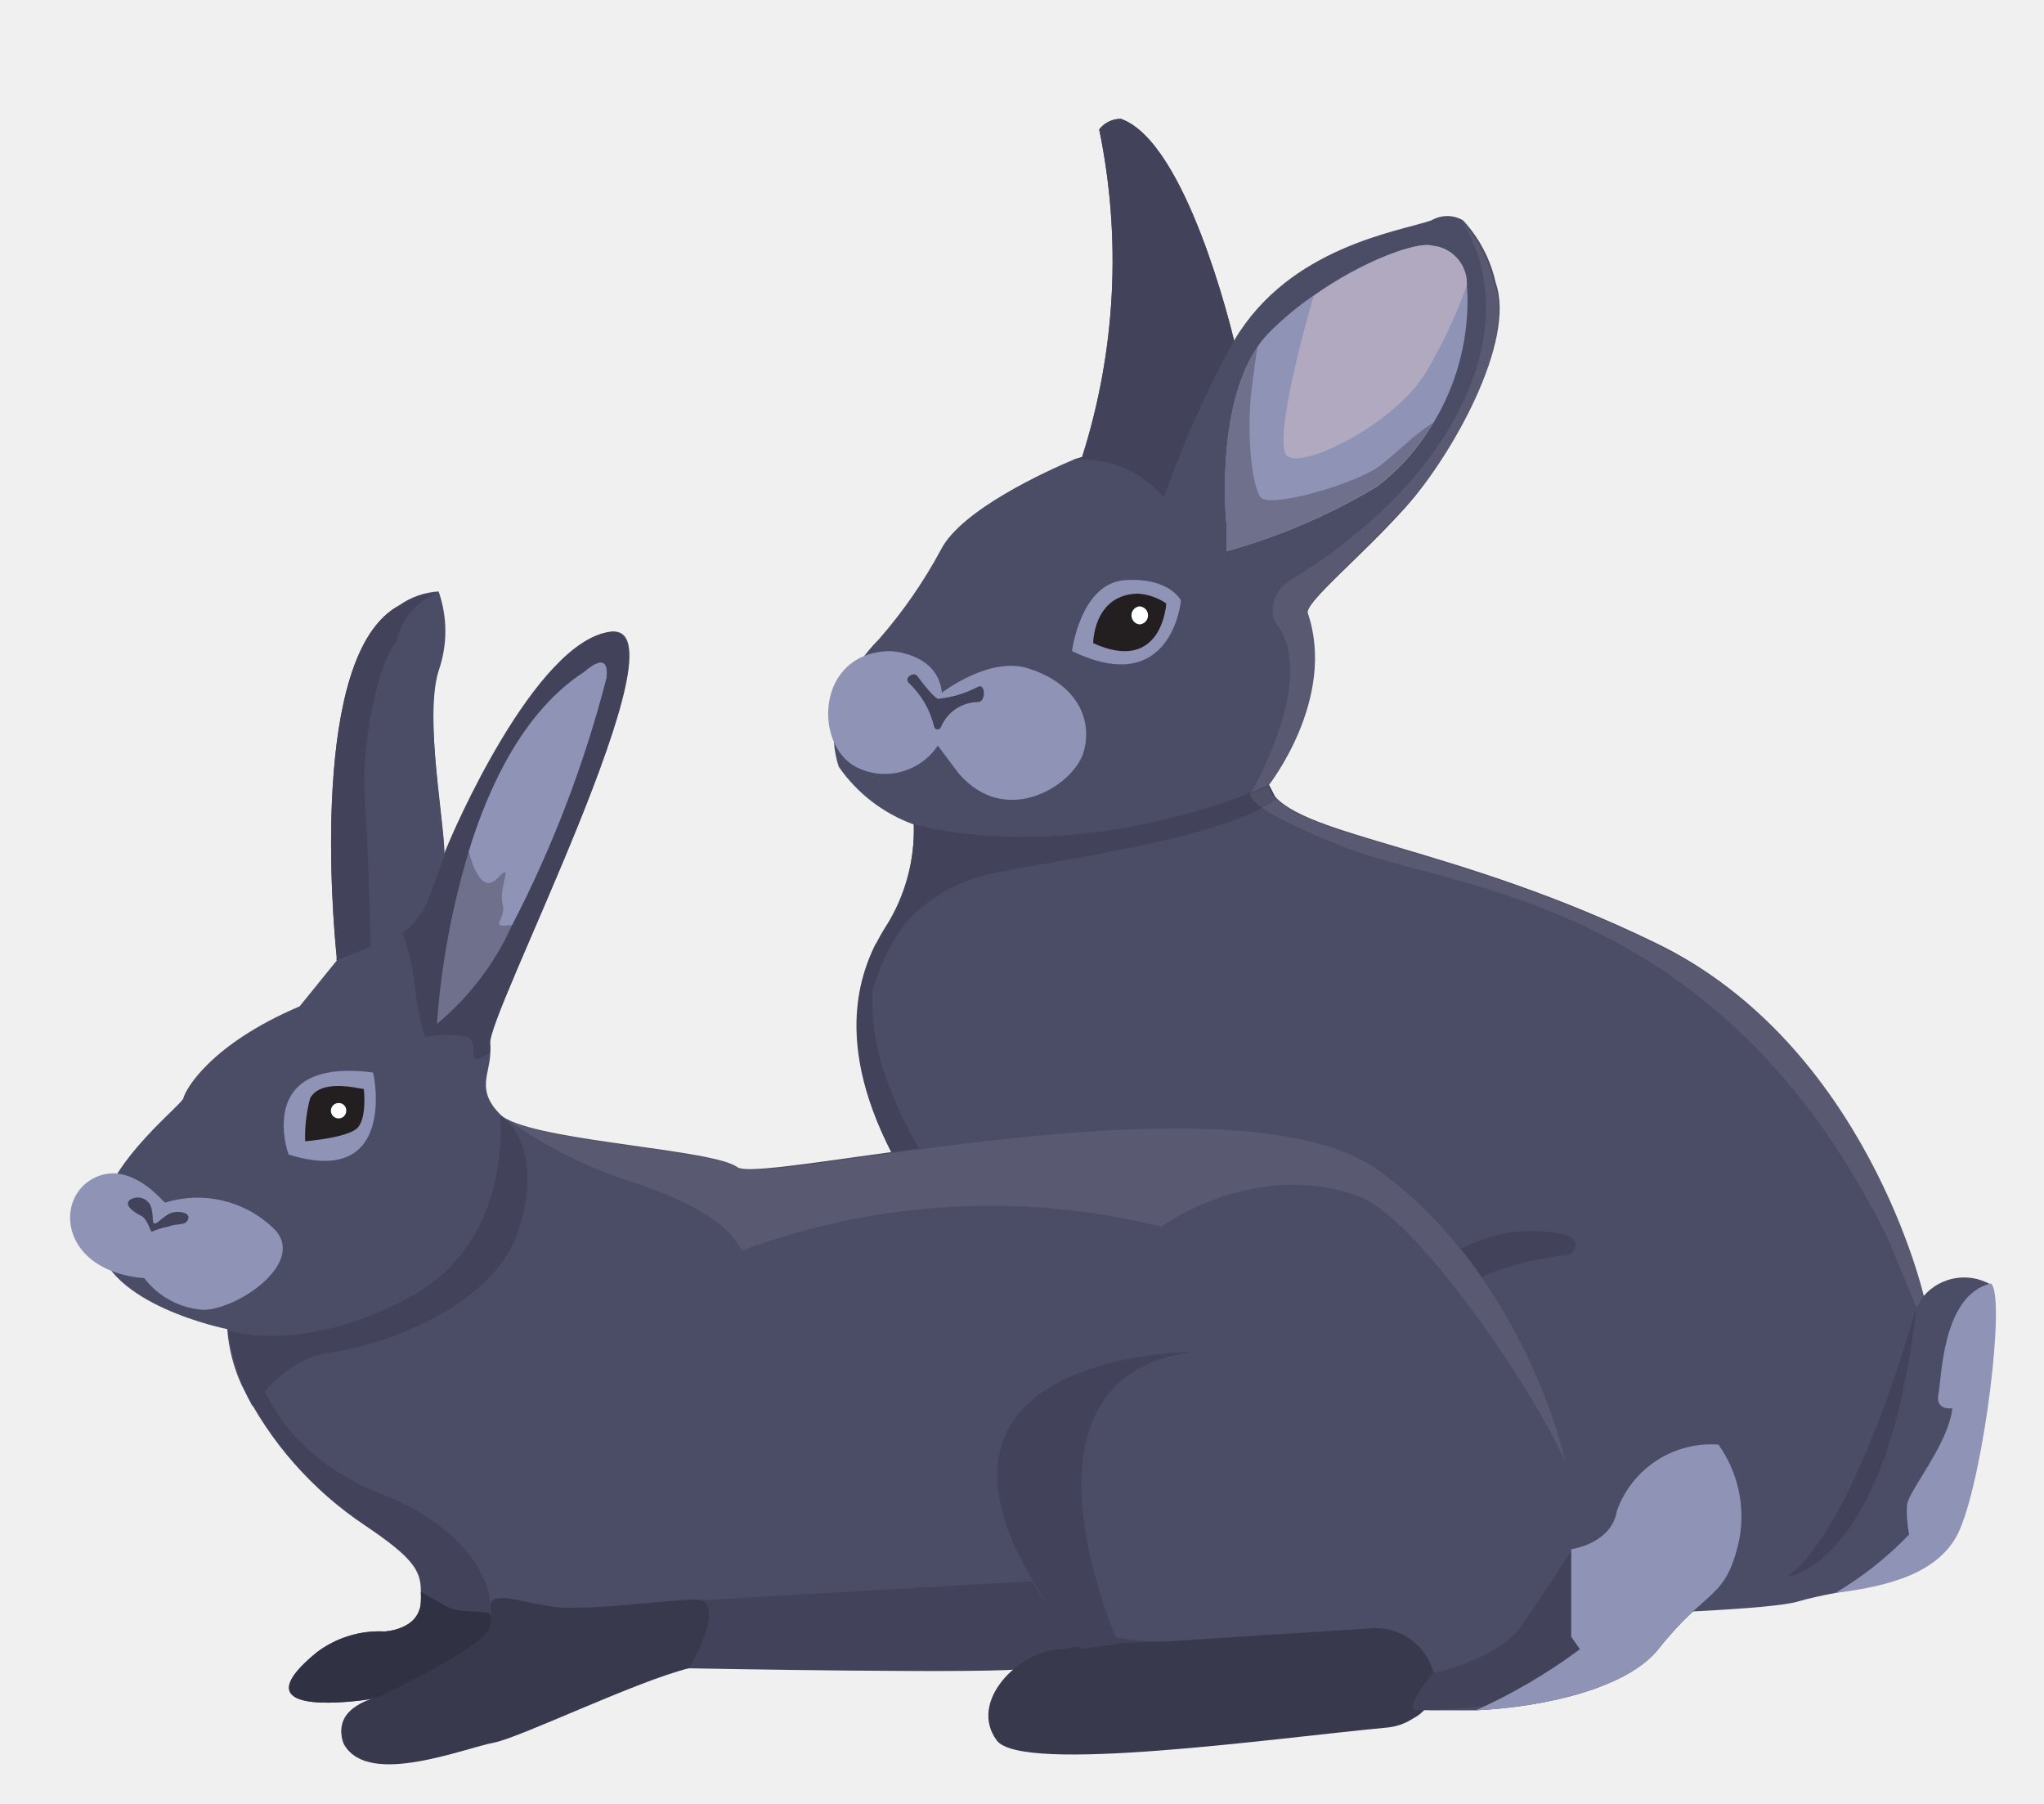
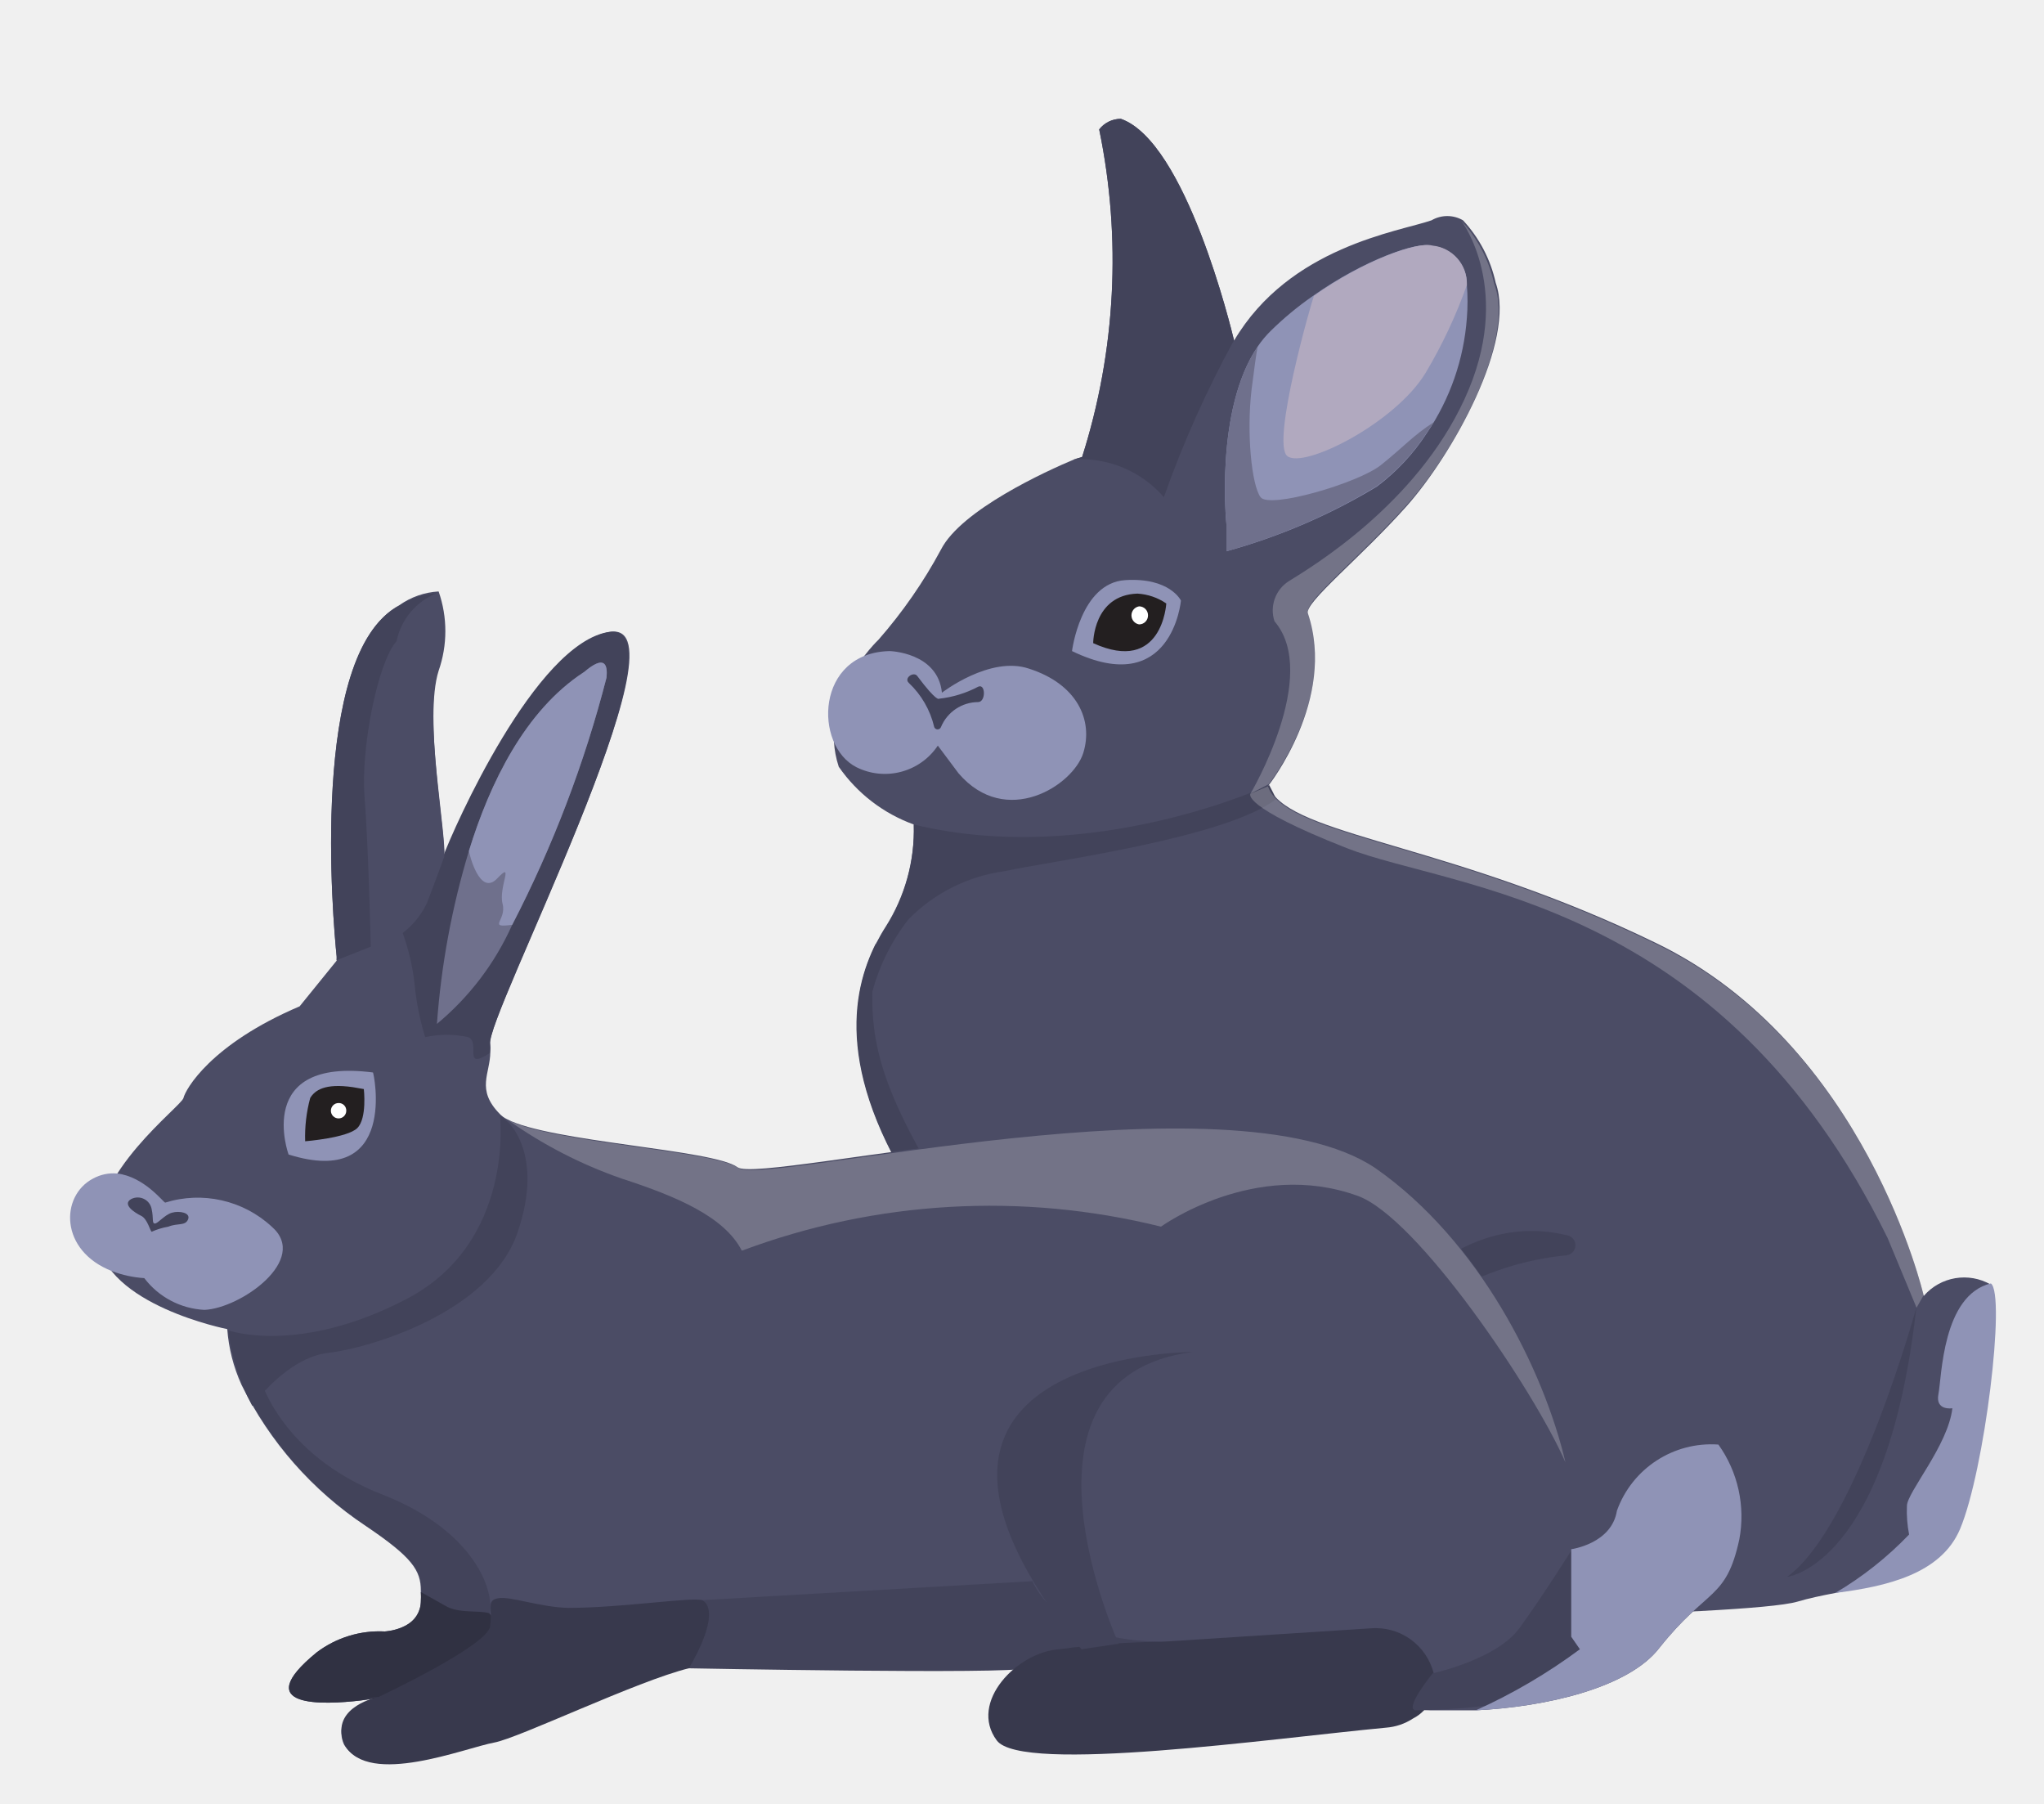
- <svg xmlns="http://www.w3.org/2000/svg" width="85" height="75" viewBox="0 0 85 75">
-   <g style="isolation:isolate">
-     <path d="M81.42,63.55c-.79,1.88-3.12,2.29-5.1,2.68h0c-.57.11-1.1.22-1.57.36-2.09.62-20,.82-20,.82l-.91.12c-.39.82-2,1.84-4.41,1.84s-2.33-1.17-2.33-1.17a4.57,4.57,0,0,1-2.67,0c-1.31-.46-.31-1.93.31-3s0-4-.62-6.14-1-2.14-5.46-8.55c-3.69-5.28-3.32-8.75-2.43-10.83.07-.17.14-.32.21-.47h0c.13-.25.26-.48.39-.68A7.53,7.53,0,0,0,38,34.28a6.49,6.49,0,0,1-3.12-2.4c-.94-2.85,1.65-5.28,1.65-5.28a20.17,20.17,0,0,0,2.6-3.75c.84-1.65,4.39-3.27,5.54-3.75L45,19a26.94,26.94,0,0,0,.71-13.62,1.14,1.14,0,0,1,.9-.44c2.71.95,4.59,8.73,4.71,9.22v0c2.31-3.91,6.86-4.53,8.21-5a1.3,1.3,0,0,1,1.31,0h0a5.59,5.59,0,0,1,1.36,2.6c.85,2.43-1.81,7.16-3.72,9.3s-4.24,4-4.09,4.44c1.2,3.57-1.64,7.16-1.64,7.16a1.15,1.15,0,0,0,.17.33c1.32,1.81,7.69,2.2,15.95,6.22C77.61,43.44,80,53.88,80,53.88a.08.08,0,0,1,0,0h0a2.22,2.22,0,0,1,2.79-.47C83.15,53.67,82.44,61.14,81.42,63.55Z" fill="#4b4c65" />
-     <path d="M39.17,28.8s2-1.55,3.62-1c2,.64,2.68,2.14,2.26,3.5s-3.22,3.15-5.19.85L39,31a2.65,2.65,0,0,1-3.38.9C33.83,31,33.91,27.13,37,27.07,37,27.07,39,27.12,39.17,28.8Z" fill="#8f93b6" />
-     <path d="M44.58,27.07s.35-2.83,2.21-2.95,2.32.85,2.32.85S48.74,29.08,44.58,27.07Z" fill="#8f93b6" />
-     <path d="M45.46,26.74s0-2,1.84-2.06a2.37,2.37,0,0,1,1.2.41S48.34,28.05,45.46,26.74Z" fill="#231f20" />
-     <path d="M61,13.22A9.79,9.79,0,0,1,59.34,18h0a8.71,8.71,0,0,1-2.08,2.23A24.9,24.9,0,0,1,51,22.92V21.79s-.49-4.75,1.3-7.38h0a4.24,4.24,0,0,1,.54-.65,13.33,13.33,0,0,1,1.75-1.45c2.1-1.49,4.33-2.27,4.92-2.09A1.59,1.59,0,0,1,61,11.85,8.49,8.49,0,0,1,61,13.22Z" fill="#8f93b6" />
-     <path d="M47.74,25.59a.37.37,0,0,1-.37.37.38.38,0,0,1,0-.75A.37.37,0,0,1,47.74,25.59Z" fill="#fff" />
-     <path d="M59.63,17.55l-.29.43a8.71,8.71,0,0,1-2.08,2.23A24.9,24.9,0,0,1,51,22.92V21.79s-.49-4.75,1.3-7.38c-.07.35-.15,1-.25,1.76-.22,1.84,0,4,.37,4.5s4.07-.59,5-1.33S58.77,18.1,59.63,17.55Z" fill="#6f708c" />
-     <path d="M61,11.85a20.45,20.45,0,0,1-1.72,3.66c-1.28,2.1-5.08,4-5.75,3.45s1-6.38,1.11-6.66c2.1-1.49,4.33-2.27,4.92-2.09A1.59,1.59,0,0,1,61,11.85Z" fill="#b1a9bf" />
-     <path d="M48.65,65.28a4.37,4.37,0,0,0-1.56,2.92,4.57,4.57,0,0,1-2.67,0c-1.31-.46-.31-1.93.31-3s0-4-.62-6.14-1-2.14-5.46-8.55c-4-5.7-3.24-9.28-2.22-11.3-.35,3.18-.3,5,2.22,9.33,3,5,9.64,12.07,10,13.75A6.58,6.58,0,0,1,48.65,65.28Z" fill="#42435a" />
-     <path d="M81.51,63.57c-.79,1.87-3.05,2.39-5.19,2.66a14.35,14.35,0,0,0,3.07-2.43,5.1,5.1,0,0,1-.09-1.19c0-.56,1.71-2.51,1.89-4.06,0,0-.72.12-.58-.59s.16-4.11,2.18-4.6C83.42,53.81,82.53,61.15,81.51,63.57Z" fill="#8f93b6" />
-     <path d="M57.13,67.21s-.32-3.69,2.61-4.06,1.23-1,1.23-1c-3.31-2-4.15-6.47-.82-8.34a12.23,12.23,0,0,1,5-1.62.42.42,0,0,0,.06-.82c-1.66-.42-4.27-.36-6.92,2.48s-3,5.32-3.15,8.92a7.69,7.69,0,0,1-1.3,4.8Z" fill="#42435a" />
-     <path d="M53.07,33.22c-2.11,1.64-9.49,2.6-11.29,3a6.9,6.9,0,0,0-4,2,8.47,8.47,0,0,0-1.5,3,6,6,0,0,1-.06-1.49c.07-.17.14-.32.21-.47h0c.13-.25.26-.48.39-.68A7.53,7.53,0,0,0,38,34.28c7.41,1.8,14.78-1.64,14.78-1.64l.17.33Z" fill="#42435a" />
-     <path d="M39.13,30.23a.15.15,0,0,1-.28,0,3.67,3.67,0,0,0-1.06-1.84c-.21-.2.2-.48.35-.29.83,1.11.91.95.91.95a4.53,4.53,0,0,0,1.63-.5c.31-.14.32.63,0,.64A1.68,1.68,0,0,0,39.13,30.23Z" fill="#42435a" />
-     <path d="M80,53.84l-.3.53-1.2-2.89C71.54,37.31,60.43,37,56,35.26S52,33,52,33l.73-.31a1.15,1.15,0,0,0,.17.33c1.32,1.81,7.69,2.2,15.95,6.22C77.61,43.44,80,53.88,80,53.88A.08.08,0,0,1,80,53.84Z" fill="#fff" opacity="0.22" style="mix-blend-mode:soft-light" />
-     <path d="M51.32,14.14a44.27,44.27,0,0,0-2.92,6.53,4.58,4.58,0,0,0-3.75-1.57L45,19a26.94,26.94,0,0,0,.71-13.62,1.14,1.14,0,0,1,.9-.44c2.71.95,4.59,8.73,4.71,9.22Z" fill="#42435a" />
-     <path d="M58.49,21c-1.91,2.14-4.24,4-4.09,4.44,1.2,3.57-1.64,7.16-1.64,7.16L52,33s2.92-4.93,1-7.17a1.44,1.44,0,0,1,.6-1.67c1-.62,5.29-3.2,7.3-7.56,2.09-4.52-.13-7.42-.13-7.42h0a5.59,5.59,0,0,1,1.36,2.6C63.06,14.17,60.4,18.9,58.49,21Z" fill="#fff" opacity="0.22" style="mix-blend-mode:soft-light" />
-     <path d="M79.69,54.37s-2.5,9.11-5.37,11.19C74.32,65.56,78.49,65.1,79.69,54.37Z" fill="#42435a" />
-     <path d="M72.33,64C71.78,66.54,71,66,69,68.52c-1.28,1.66-4.73,2.45-7.63,2.59-.66,0-1.31,0-1.89,0a9.25,9.25,0,0,0-1.13,0c-4.4.38-15.48,2.64-16.55,1.2a1.88,1.88,0,0,1,.78-3h-.74c-2.67,0-11.72.13-13.06,0a2.94,2.94,0,0,0-.86.1c-2.16.53-6.37,2.79-7.41,3-1.21.22-5.21,1.85-6.21.11A1.19,1.19,0,0,1,14.8,71a3,3,0,0,1,.91-.4l-.71.1c-1.54.18-4.68.33-1.83-2A4.33,4.33,0,0,1,16,67.83a2.29,2.29,0,0,0,.89-.25,1.16,1.16,0,0,0,.61-1,3.34,3.34,0,0,0,0-.44c0-.85-.35-1.39-2.31-2.71a15,15,0,0,1-5.15-5.86,6.85,6.85,0,0,1-.59-2.31s-5.08-1-5.39-3.73S7.55,46,7.63,45.65s1.12-2.23,4.83-3.81L14,39.94a.24.24,0,0,1,0-.07s0,0,0-.09c-.15-1.44-1.14-12.58,2.56-14.55a3.13,3.13,0,0,1,1.63-.57,5,5,0,0,1,0,3.3c-.49,1.68.18,5.62.28,7.2a2.77,2.77,0,0,1,0,.47.18.18,0,0,0,0,0c.43-1.17,3.85-8.91,6.92-9.36,3.38-.49-5.23,16-5,17.13a1.84,1.84,0,0,1,0,.33c0,.91-.61,1.56.39,2.58a1.06,1.06,0,0,0,.3.22h0c1.81.95,8.59,1.26,9.59,2s20.48-4.06,26.48,0c4.33,2.94,7,8.3,7.93,12.17a9.06,9.06,0,0,1,.28,3.61s1.68-.22,1.9-1.6a4.17,4.17,0,0,1,4.22-2.75A5.14,5.14,0,0,1,72.33,64Z" fill="#4b4c65" />
-     <path d="M20.37,43.45a1.84,1.84,0,0,1,0,.33c-1.15.76-.37-.44-.9-.66a4.22,4.22,0,0,0-1.79,0,11.25,11.25,0,0,1-.44-2.2,9.2,9.2,0,0,0-.49-2.12s.63-1.54,1.67-3.64a2.77,2.77,0,0,1,0,.47.18.18,0,0,0,0,0c.43-1.17,3.85-8.91,6.92-9.36C28.76,25.83,20.15,42.35,20.37,43.45Z" fill="#42435a" />
-     <path d="M12,48s-1.47-4.05,3.51-3.41C15.53,44.55,16.59,49.44,12,48Z" fill="#8f93b6" />
-     <path d="M25.22,28.18A48.76,48.76,0,0,1,21.3,38.45a11.39,11.39,0,0,1-3.13,4.12,33,33,0,0,1,1.33-7.19h0c.88-2.86,2.35-5.84,4.76-7.42C24.26,28,25.36,26.88,25.22,28.18Z" fill="#6f708c" />
-     <path d="M20.38,67.07c-.13,1-1.24,1.89-3.46.51a1.16,1.16,0,0,0,.61-1,3.34,3.34,0,0,0,0-.44c0-.85-.35-1.39-2.31-2.71a15,15,0,0,1-5.15-5.86l.68-.47s.75,3.35,5.23,5.07C19.53,63.58,20.54,65.92,20.38,67.07Z" fill="#42435a" />
-     <path d="M8.5,54.46A3.35,3.35,0,0,1,6,53.14a4.58,4.58,0,0,1-1.34-.29h0C2.47,52,2.5,49.72,3.87,49a1.77,1.77,0,0,1,1-.21h0C6,48.92,6.8,50,6.87,50a4.54,4.54,0,0,1,4.43,1C12.88,52.37,10,54.4,8.5,54.46Z" fill="#8f93b6" />
-     <path d="M42.62,69.36s1.8-.86,6.31-1.14c0,0-4.57.47-6-2.48l-13.75.79a3,3,0,0,1-.65,2.83S42.07,69.62,42.62,69.36Z" fill="#42435a" />
-     <path d="M20.59,67.61c0,.37-3.7,3.06-4.45,3.28A4.93,4.93,0,0,1,14.8,71a3,3,0,0,1,.91-.4l-.71.1c-1.54.18-4.68.33-1.83-2A4.33,4.33,0,0,1,16,67.83s1.43-.07,1.5-1.2a3.34,3.34,0,0,0,0-.44l1.05.59c.55.31,1.35.16,1.79.29A.89.89,0,0,1,20.59,67.61Z" fill="#303142" />
-     <path d="M12.69,47.45a6.18,6.18,0,0,1,.21-1.8c.19-.31.59-.62,1.77-.45l.46.08s.14,1.21-.27,1.62S12.69,47.45,12.69,47.45Z" fill="#231f20" />
-     <path d="M28.65,69.36c-2.16.53-7.06,2.9-8.1,3.09-1.21.22-5.21,1.85-6.21.11-.65-1.47,1.09-1.94,1.37-2l-.71.1a3.47,3.47,0,0,1,.75-.11s4.52-2.12,4.63-2.93-.16-1.07.33-1.17,1.77.38,2.93.4c2.25,0,5.27-.48,5.58-.31S29.79,67.39,28.65,69.36Z" fill="#38394d" />
-     <path d="M58.76,71.45a2.38,2.38,0,0,1-1.12.38c-4.68.44-15.16,1.93-16.19.53-1.18-1.59.86-3.68,2.6-3.79a33,33,0,0,1,4.25-.31L57,67.7a2.49,2.49,0,0,1,2.62,1.87A1.66,1.66,0,0,1,58.76,71.45Z" fill="#38394d" />
-     <path d="M46.52,68.34S41.47,57.27,49.6,56.21c0,0-14.64,0-4.63,12.36Z" fill="#42435a" />
-     <path d="M14.4,46.18a.32.32,0,1,1-.32-.32A.31.31,0,0,1,14.4,46.18Z" fill="#fff" />
-     <path d="M6.31,51.21c-.06,0-.17-.53-.44-.66s-.81-.48-.41-.7a.59.59,0,0,1,.85.44c.08.36,0,.58.13.58s.4-.36.71-.45.79,0,.67.28S7.4,50.84,7,51A2.92,2.92,0,0,0,6.31,51.21Z" fill="#42435a" />
-     <path d="M20.79,46.36s.64,5.28-3.87,7.64-7.43,1.31-7.43,1.31a8.91,8.91,0,0,0,1,3.14s1.42-2,3.15-2.2,6.74-1.68,7.88-5-.43-4.63-.43-4.63Z" fill="#42435a" />
-     <path d="M59.58,69.57s2.65-.57,3.6-1.87,2.2-3.29,2.2-3.29,2.87,1.59,1.54,4.16-7.37,2.5-8,2.54S59.58,69.57,59.58,69.57Z" fill="#42435a" />
-     <path d="M72.33,64C71.78,66.54,71,66,69,68.52c-1.28,1.66-4.73,2.45-7.63,2.59a23.29,23.29,0,0,0,4.33-2.54l-.36-.52V64.41s1.68-.22,1.9-1.6a4.17,4.17,0,0,1,4.22-2.75A5.14,5.14,0,0,1,72.33,64Z" fill="#8f93b6" />
-     <path d="M25.22,28.18A48.76,48.76,0,0,1,21.3,38.45c-1.06.14-.22-.18-.4-.87s.51-1.83-.22-1.06-1.16-1-1.18-1.14h0c.88-2.86,2.35-5.84,4.76-7.42C24.26,28,25.36,26.88,25.22,28.18Z" fill="#8f93b6" />
-     <path d="M18.47,35.63a.18.18,0,0,0,0,0s-.33.91-.71,1.9a3.36,3.36,0,0,1-1.45,1.54,4.92,4.92,0,0,0-.88.24h0c-.61.21-1.23.49-1.38.56l0,0a.24.24,0,0,1,0-.07s0,0,0-.09c-.15-1.44-1.14-12.58,2.56-14.55a3.13,3.13,0,0,1,1.63-.57,5,5,0,0,1,0,3.3C17.62,29.86,18.54,34.62,18.47,35.63Z" fill="#4b4c65" />
-     <path d="M65.1,60.8c-1.31-3-6.16-10.19-8.64-11.08C52.18,48.17,48.28,51,48.28,51a29.46,29.46,0,0,0-17.43,1c-.73-1.42-2.72-2.26-5-3a18.91,18.91,0,0,1-4.72-2.43c1.81.95,8.59,1.26,9.59,2s20.48-4.06,26.48,0C61.5,51.57,64.19,56.93,65.1,60.8Z" fill="#fff" opacity="0.22" style="mix-blend-mode:soft-light" />
-     <path d="M18.17,24.66a2.74,2.74,0,0,0-1.68,2c-.78.87-1.49,4.44-1.33,6.46s.26,6.24.26,6.24h0L14,39.92l0,0a.24.24,0,0,1,0-.07s0,0,0-.09c-.15-1.44-1.14-12.58,2.56-14.55A3.13,3.13,0,0,1,18.17,24.66Z" fill="#42435a" />
+ <svg xmlns="http://www.w3.org/2000/svg" height="75" viewBox="0 0 85 75" width="85">
+   <path d="m81.42 63.55c-.79 1.88-3.12 2.29-5.1 2.68-.57.11-1.1.22-1.57.36-2.09.62-20 .82-20 .82l-.91.12c-.39.82-2 1.84-4.41 1.84s-2.33-1.17-2.33-1.17a4.57 4.57 0 0 1 -2.67 0c-1.31-.46-.31-1.93.31-3s0-4-.62-6.14-1-2.14-5.46-8.55c-3.69-5.28-3.32-8.75-2.43-10.83.07-.17.14-.32.21-.47.13-.25.26-.48.39-.68a7.53 7.53 0 0 0 1.17-4.25 6.49 6.49 0 0 1 -3.12-2.4c-.94-2.85 1.65-5.28 1.65-5.28a20.17 20.17 0 0 0 2.6-3.75c.84-1.65 4.39-3.27 5.54-3.75l.33-.1a26.94 26.94 0 0 0 .71-13.62 1.14 1.14 0 0 1 .9-.44c2.71.95 4.59 8.73 4.71 9.22 2.31-3.91 6.86-4.53 8.21-5a1.3 1.3 0 0 1 1.31 0 5.59 5.59 0 0 1 1.36 2.6c.85 2.43-1.81 7.16-3.72 9.3s-4.24 4-4.09 4.44c1.2 3.57-1.64 7.16-1.64 7.16a1.15 1.15 0 0 0 .17.33c1.32 1.81 7.69 2.2 15.95 6.22 8.74 4.23 11.13 14.67 11.13 14.67a.08.08 0 0 1 0 0 2.22 2.22 0 0 1 2.79-.47c.36.26-.35 7.73-1.37 10.14z" fill="#4b4c65" />
+   <path d="m39.17 28.8s2-1.55 3.62-1c2 .64 2.68 2.14 2.26 3.5s-3.22 3.15-5.19.85l-.86-1.15a2.65 2.65 0 0 1 -3.38.9c-1.79-.9-1.71-4.77 1.38-4.83 0 0 2 .05 2.17 1.73z" fill="#8f93b6" />
+   <path d="m44.58 27.07s.35-2.83 2.21-2.95 2.32.85 2.32.85-.37 4.11-4.53 2.1z" fill="#8f93b6" />
+   <path d="m45.46 26.74s0-2 1.84-2.06a2.37 2.37 0 0 1 1.2.41s-.16 2.96-3.04 1.65z" fill="#231f20" />
+   <path d="m61 13.22a9.79 9.79 0 0 1 -1.66 4.78 8.71 8.71 0 0 1 -2.08 2.23 24.9 24.9 0 0 1 -6.26 2.69v-1.13s-.49-4.75 1.3-7.38a4.24 4.24 0 0 1 .54-.65 13.33 13.33 0 0 1 1.75-1.45c2.1-1.49 4.33-2.27 4.92-2.09a1.59 1.59 0 0 1 1.49 1.63 8.49 8.49 0 0 1 0 1.37z" fill="#8f93b6" />
+   <path d="m47.74 25.59a.37.37 0 0 1 -.37.37.38.38 0 0 1 0-.75.37.37 0 0 1 .37.38z" fill="#fff" />
+   <path d="m59.63 17.55-.29.43a8.71 8.71 0 0 1 -2.08 2.23 24.9 24.9 0 0 1 -6.26 2.71v-1.13s-.49-4.75 1.3-7.38c-.07.35-.15 1-.25 1.76-.22 1.84 0 4 .37 4.5s4.07-.59 5-1.33 1.35-1.24 2.21-1.79z" fill="#6f708c" />
+   <path d="m61 11.85a20.45 20.45 0 0 1 -1.72 3.66c-1.28 2.1-5.08 4-5.75 3.45s1-6.38 1.11-6.66c2.1-1.49 4.33-2.27 4.92-2.09a1.59 1.59 0 0 1 1.44 1.64z" fill="#b1a9bf" />
+   <path d="m48.65 65.28a4.37 4.37 0 0 0 -1.56 2.92 4.57 4.57 0 0 1 -2.67 0c-1.31-.46-.31-1.93.31-3s0-4-.62-6.14-1-2.14-5.46-8.55c-4-5.7-3.24-9.28-2.22-11.3-.35 3.18-.3 5 2.22 9.33 3 5 9.64 12.07 10 13.75a6.58 6.58 0 0 1 0 2.99z" fill="#42435a" />
+   <path d="m81.51 63.57c-.79 1.87-3.05 2.39-5.19 2.66a14.35 14.35 0 0 0 3.07-2.43 5.1 5.1 0 0 1 -.09-1.19c0-.56 1.71-2.51 1.89-4.06 0 0-.72.12-.58-.59s.16-4.11 2.18-4.6c.63.45-.26 7.79-1.28 10.21z" fill="#8f93b6" />
+   <g fill="#42435a">
+     <path d="m57.13 67.21s-.32-3.69 2.61-4.06 1.23-1 1.23-1c-3.31-2-4.15-6.47-.82-8.34a12.23 12.23 0 0 1 5-1.62.42.42 0 0 0 .06-.82c-1.66-.42-4.27-.36-6.92 2.48s-3 5.32-3.15 8.92a7.69 7.69 0 0 1 -1.3 4.8z" />
+     <path d="m53.07 33.22c-2.11 1.64-9.49 2.6-11.29 3a6.9 6.9 0 0 0 -4 2 8.47 8.47 0 0 0 -1.5 3 6 6 0 0 1 -.06-1.49c.07-.17.14-.32.21-.47.13-.25.26-.48.39-.68a7.53 7.53 0 0 0 1.18-4.3c7.41 1.8 14.78-1.64 14.78-1.64l.17.33z" />
+     <path d="m39.13 30.23a.15.15 0 0 1 -.28 0 3.67 3.67 0 0 0 -1.06-1.84c-.21-.2.2-.48.35-.29.83 1.11.91.95.91.95a4.53 4.53 0 0 0 1.63-.5c.31-.14.32.63 0 .64a1.68 1.68 0 0 0 -1.55 1.04z" />
  </g>
+   <path d="m80 53.84-.3.53-1.2-2.89c-6.96-14.17-18.07-14.48-22.5-16.22s-4-2.26-4-2.26l.73-.31a1.15 1.15 0 0 0 .17.33c1.32 1.81 7.69 2.2 15.95 6.22 8.76 4.2 11.15 14.64 11.15 14.64a.08.08 0 0 1 0-.04z" fill="#fff" opacity=".22" />
+   <path d="m51.32 14.14a44.27 44.27 0 0 0 -2.92 6.53 4.58 4.58 0 0 0 -3.75-1.57l.35-.1a26.94 26.94 0 0 0 .71-13.62 1.14 1.14 0 0 1 .9-.44c2.71.95 4.59 8.73 4.71 9.22z" fill="#42435a" />
+   <path d="m58.49 21c-1.91 2.14-4.24 4-4.09 4.44 1.2 3.57-1.64 7.16-1.64 7.16l-.76.4s2.92-4.93 1-7.17a1.44 1.44 0 0 1 .6-1.67c1-.62 5.29-3.2 7.3-7.56 2.09-4.52-.13-7.42-.13-7.42a5.59 5.59 0 0 1 1.36 2.6c.93 2.39-1.73 7.12-3.64 9.22z" fill="#fff" opacity=".22" />
+   <path d="m79.69 54.37s-2.5 9.11-5.37 11.19c0 0 4.17-.46 5.37-11.19z" fill="#42435a" />
+   <path d="m72.33 64c-.55 2.54-1.33 2-3.33 4.52-1.28 1.66-4.73 2.45-7.63 2.59-.66 0-1.31 0-1.89 0a9.25 9.25 0 0 0 -1.13 0c-4.4.38-15.48 2.64-16.55 1.2a1.88 1.88 0 0 1 .78-3h-.74c-2.67 0-11.72.13-13.06 0a2.94 2.94 0 0 0 -.86.1c-2.16.53-6.37 2.79-7.41 3-1.21.22-5.21 1.85-6.21.11a1.19 1.19 0 0 1 .5-1.52 3 3 0 0 1 .91-.4l-.71.1c-1.54.18-4.68.33-1.83-2a4.33 4.33 0 0 1 2.83-.87 2.29 2.29 0 0 0 .89-.25 1.16 1.16 0 0 0 .61-1 3.34 3.34 0 0 0 0-.44c0-.85-.35-1.39-2.31-2.71a15 15 0 0 1 -5.15-5.86 6.85 6.85 0 0 1 -.59-2.31s-5.08-1-5.39-3.73 3.49-5.53 3.57-5.88 1.12-2.23 4.83-3.81l1.54-1.9a.24.24 0 0 1 0-.07s0 0 0-.09c-.15-1.44-1.14-12.58 2.56-14.55a3.13 3.13 0 0 1 1.63-.57 5 5 0 0 1 0 3.3c-.49 1.68.18 5.62.28 7.2a2.77 2.77 0 0 1 0 .47.18.18 0 0 0 0 0c.43-1.17 3.85-8.91 6.92-9.36 3.38-.49-5.23 16-5 17.13a1.84 1.84 0 0 1 0 .33c0 .91-.61 1.56.39 2.58a1.06 1.06 0 0 0 .3.22c1.81.95 8.59 1.26 9.59 2s20.48-4.06 26.48 0c4.33 2.94 7 8.3 7.93 12.17a9.06 9.06 0 0 1 .28 3.61s1.68-.22 1.9-1.6a4.17 4.17 0 0 1 4.22-2.75 5.14 5.14 0 0 1 .85 4.04z" fill="#4b4c65" />
+   <path d="m20.37 43.45a1.84 1.84 0 0 1 0 .33c-1.15.76-.37-.44-.9-.66a4.22 4.22 0 0 0 -1.79 0 11.25 11.25 0 0 1 -.44-2.2 9.2 9.2 0 0 0 -.49-2.12s.63-1.54 1.67-3.64a2.77 2.77 0 0 1 0 .47.18.18 0 0 0 0 0c.43-1.17 3.85-8.91 6.92-9.36 3.42-.44-5.19 16.08-4.97 17.18z" fill="#42435a" />
+   <path d="m12 48s-1.47-4.05 3.51-3.41c.02-.04 1.08 4.85-3.51 3.41z" fill="#8f93b6" />
+   <path d="m25.22 28.18a48.76 48.76 0 0 1 -3.92 10.27 11.39 11.39 0 0 1 -3.13 4.12 33 33 0 0 1 1.33-7.19c.88-2.86 2.35-5.84 4.76-7.42 0 .04 1.1-1.08.96.22z" fill="#6f708c" />
+   <path d="m20.38 67.07c-.13 1-1.24 1.89-3.46.51a1.16 1.16 0 0 0 .61-1 3.34 3.34 0 0 0 0-.44c0-.85-.35-1.39-2.31-2.71a15 15 0 0 1 -5.15-5.86l.68-.47s.75 3.35 5.23 5.07c3.55 1.41 4.56 3.75 4.4 4.9z" fill="#42435a" />
+   <path d="m8.5 54.46a3.35 3.35 0 0 1 -2.5-1.32 4.58 4.58 0 0 1 -1.34-.29c-2.19-.85-2.16-3.13-.79-3.85a1.77 1.77 0 0 1 1-.21c1.13.13 1.93 1.21 2 1.21a4.54 4.54 0 0 1 4.43 1c1.58 1.37-1.3 3.4-2.8 3.46z" fill="#8f93b6" />
+   <path d="m42.62 69.36s1.8-.86 6.31-1.14c0 0-4.57.47-6-2.48l-13.75.79a3 3 0 0 1 -.65 2.83s13.54.26 14.09 0z" fill="#42435a" />
+   <path d="m20.59 67.61c0 .37-3.7 3.06-4.45 3.28a4.93 4.93 0 0 1 -1.34.11 3 3 0 0 1 .91-.4l-.71.1c-1.54.18-4.68.33-1.83-2a4.33 4.33 0 0 1 2.83-.87s1.43-.07 1.5-1.2a3.34 3.34 0 0 0 0-.44l1.05.59c.55.31 1.35.16 1.79.29a.89.89 0 0 1 .25.54z" fill="#303142" />
+   <path d="m12.69 47.45a6.18 6.18 0 0 1 .21-1.8c.19-.31.59-.62 1.77-.45l.46.08s.14 1.21-.27 1.62-2.17.55-2.17.55z" fill="#231f20" />
+   <path d="m28.65 69.36c-2.16.53-7.06 2.9-8.1 3.09-1.21.22-5.21 1.85-6.21.11-.65-1.47 1.09-1.94 1.37-2l-.71.1a3.47 3.47 0 0 1 .75-.11s4.52-2.12 4.63-2.93-.16-1.07.33-1.17 1.77.38 2.93.4c2.25 0 5.27-.48 5.58-.31s.57.85-.57 2.82z" fill="#38394d" />
+   <path d="m58.76 71.45a2.38 2.38 0 0 1 -1.12.38c-4.68.44-15.16 1.93-16.19.53-1.18-1.59.86-3.68 2.6-3.79a33 33 0 0 1 4.25-.31l8.7-.56a2.49 2.49 0 0 1 2.62 1.87 1.66 1.66 0 0 1 -.86 1.88z" fill="#38394d" />
+   <path d="m46.52 68.34s-5.05-11.07 3.08-12.13c0 0-14.64 0-4.63 12.36z" fill="#42435a" />
+   <path d="m14.4 46.18a.32.32 0 1 1 -.32-.32.31.31 0 0 1 .32.32z" fill="#fff" />
+   <path d="m6.31 51.21c-.06 0-.17-.53-.44-.66s-.81-.48-.41-.7a.59.59 0 0 1 .85.44c.08.36 0 .58.13.58s.4-.36.71-.45.79 0 .67.28-.42.14-.82.3a2.92 2.92 0 0 0 -.69.21z" fill="#42435a" />
+   <path d="m20.79 46.36s.64 5.28-3.87 7.64-7.43 1.31-7.43 1.31a8.91 8.91 0 0 0 1 3.14s1.42-2 3.15-2.2 6.74-1.68 7.88-5-.43-4.63-.43-4.63z" fill="#42435a" />
+   <path d="m59.58 69.57s2.65-.57 3.6-1.87 2.2-3.29 2.2-3.29 2.87 1.59 1.54 4.16-7.37 2.5-8 2.54.66-1.54.66-1.54z" fill="#42435a" />
+   <path d="m72.33 64c-.55 2.54-1.33 2-3.33 4.52-1.28 1.66-4.73 2.45-7.63 2.59a23.29 23.29 0 0 0 4.33-2.54l-.36-.52v-3.64s1.68-.22 1.9-1.6a4.17 4.17 0 0 1 4.22-2.75 5.14 5.14 0 0 1 .87 3.94z" fill="#8f93b6" />
+   <path d="m25.22 28.18a48.76 48.76 0 0 1 -3.92 10.27c-1.06.14-.22-.18-.4-.87s.51-1.83-.22-1.06-1.16-1-1.18-1.14c.88-2.86 2.35-5.84 4.76-7.42 0 .04 1.1-1.08.96.22z" fill="#8f93b6" />
+   <path d="m18.47 35.63a.18.18 0 0 0 0 0s-.33.91-.71 1.9a3.36 3.36 0 0 1 -1.45 1.54 4.92 4.92 0 0 0 -.88.24c-.61.21-1.23.49-1.38.56a.24.24 0 0 1 0-.07s0 0 0-.09c-.15-1.44-1.14-12.58 2.56-14.55a3.13 3.13 0 0 1 1.63-.57 5 5 0 0 1 0 3.3c-.62 1.97.3 6.73.23 7.74z" fill="#4b4c65" />
+   <path d="m65.1 60.8c-1.31-3-6.16-10.19-8.64-11.08-4.28-1.55-8.18 1.28-8.18 1.28a29.46 29.46 0 0 0 -17.43 1c-.73-1.42-2.72-2.26-5-3a18.91 18.91 0 0 1 -4.72-2.43c1.81.95 8.59 1.26 9.59 2s20.48-4.06 26.48 0c4.3 3 6.99 8.36 7.9 12.23z" fill="#fff" opacity=".22" />
+   <path d="m18.17 24.66a2.74 2.74 0 0 0 -1.68 2c-.78.87-1.49 4.44-1.33 6.46s.26 6.24.26 6.24l-1.42.56a.24.24 0 0 1 0-.07s0 0 0-.09c-.15-1.44-1.14-12.58 2.56-14.55a3.13 3.13 0 0 1 1.61-.55z" fill="#42435a" />
</svg>
